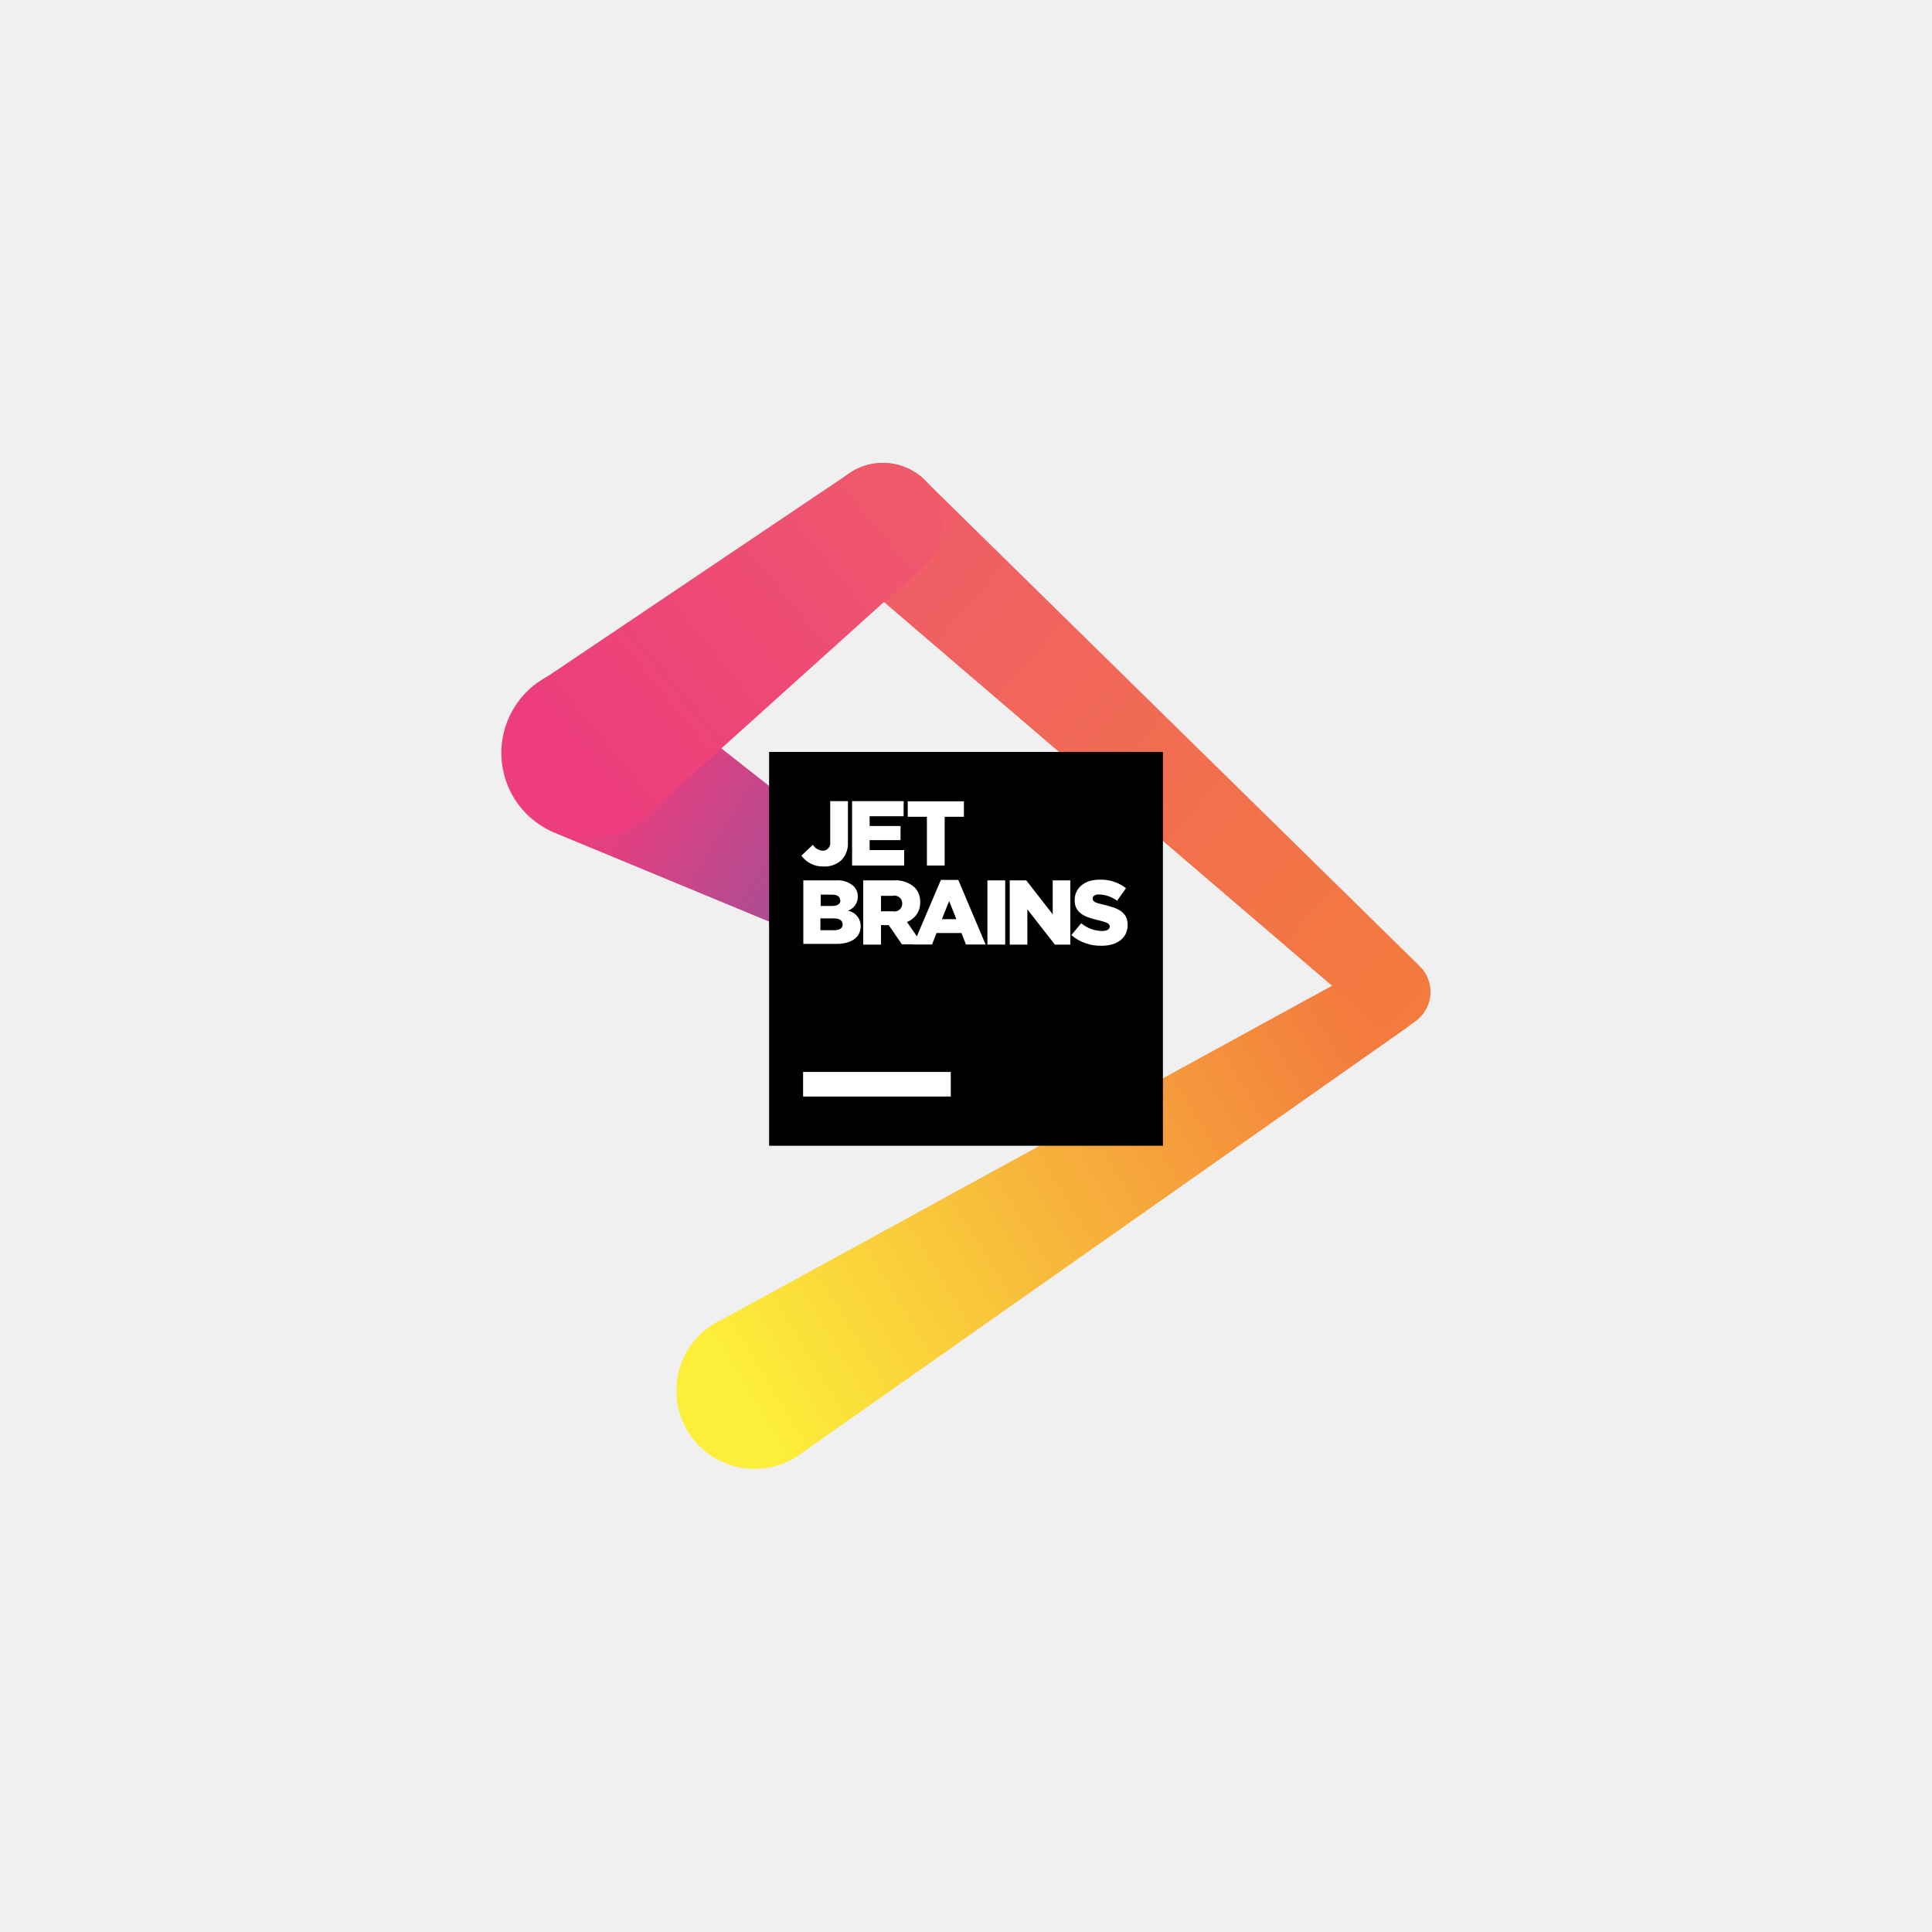
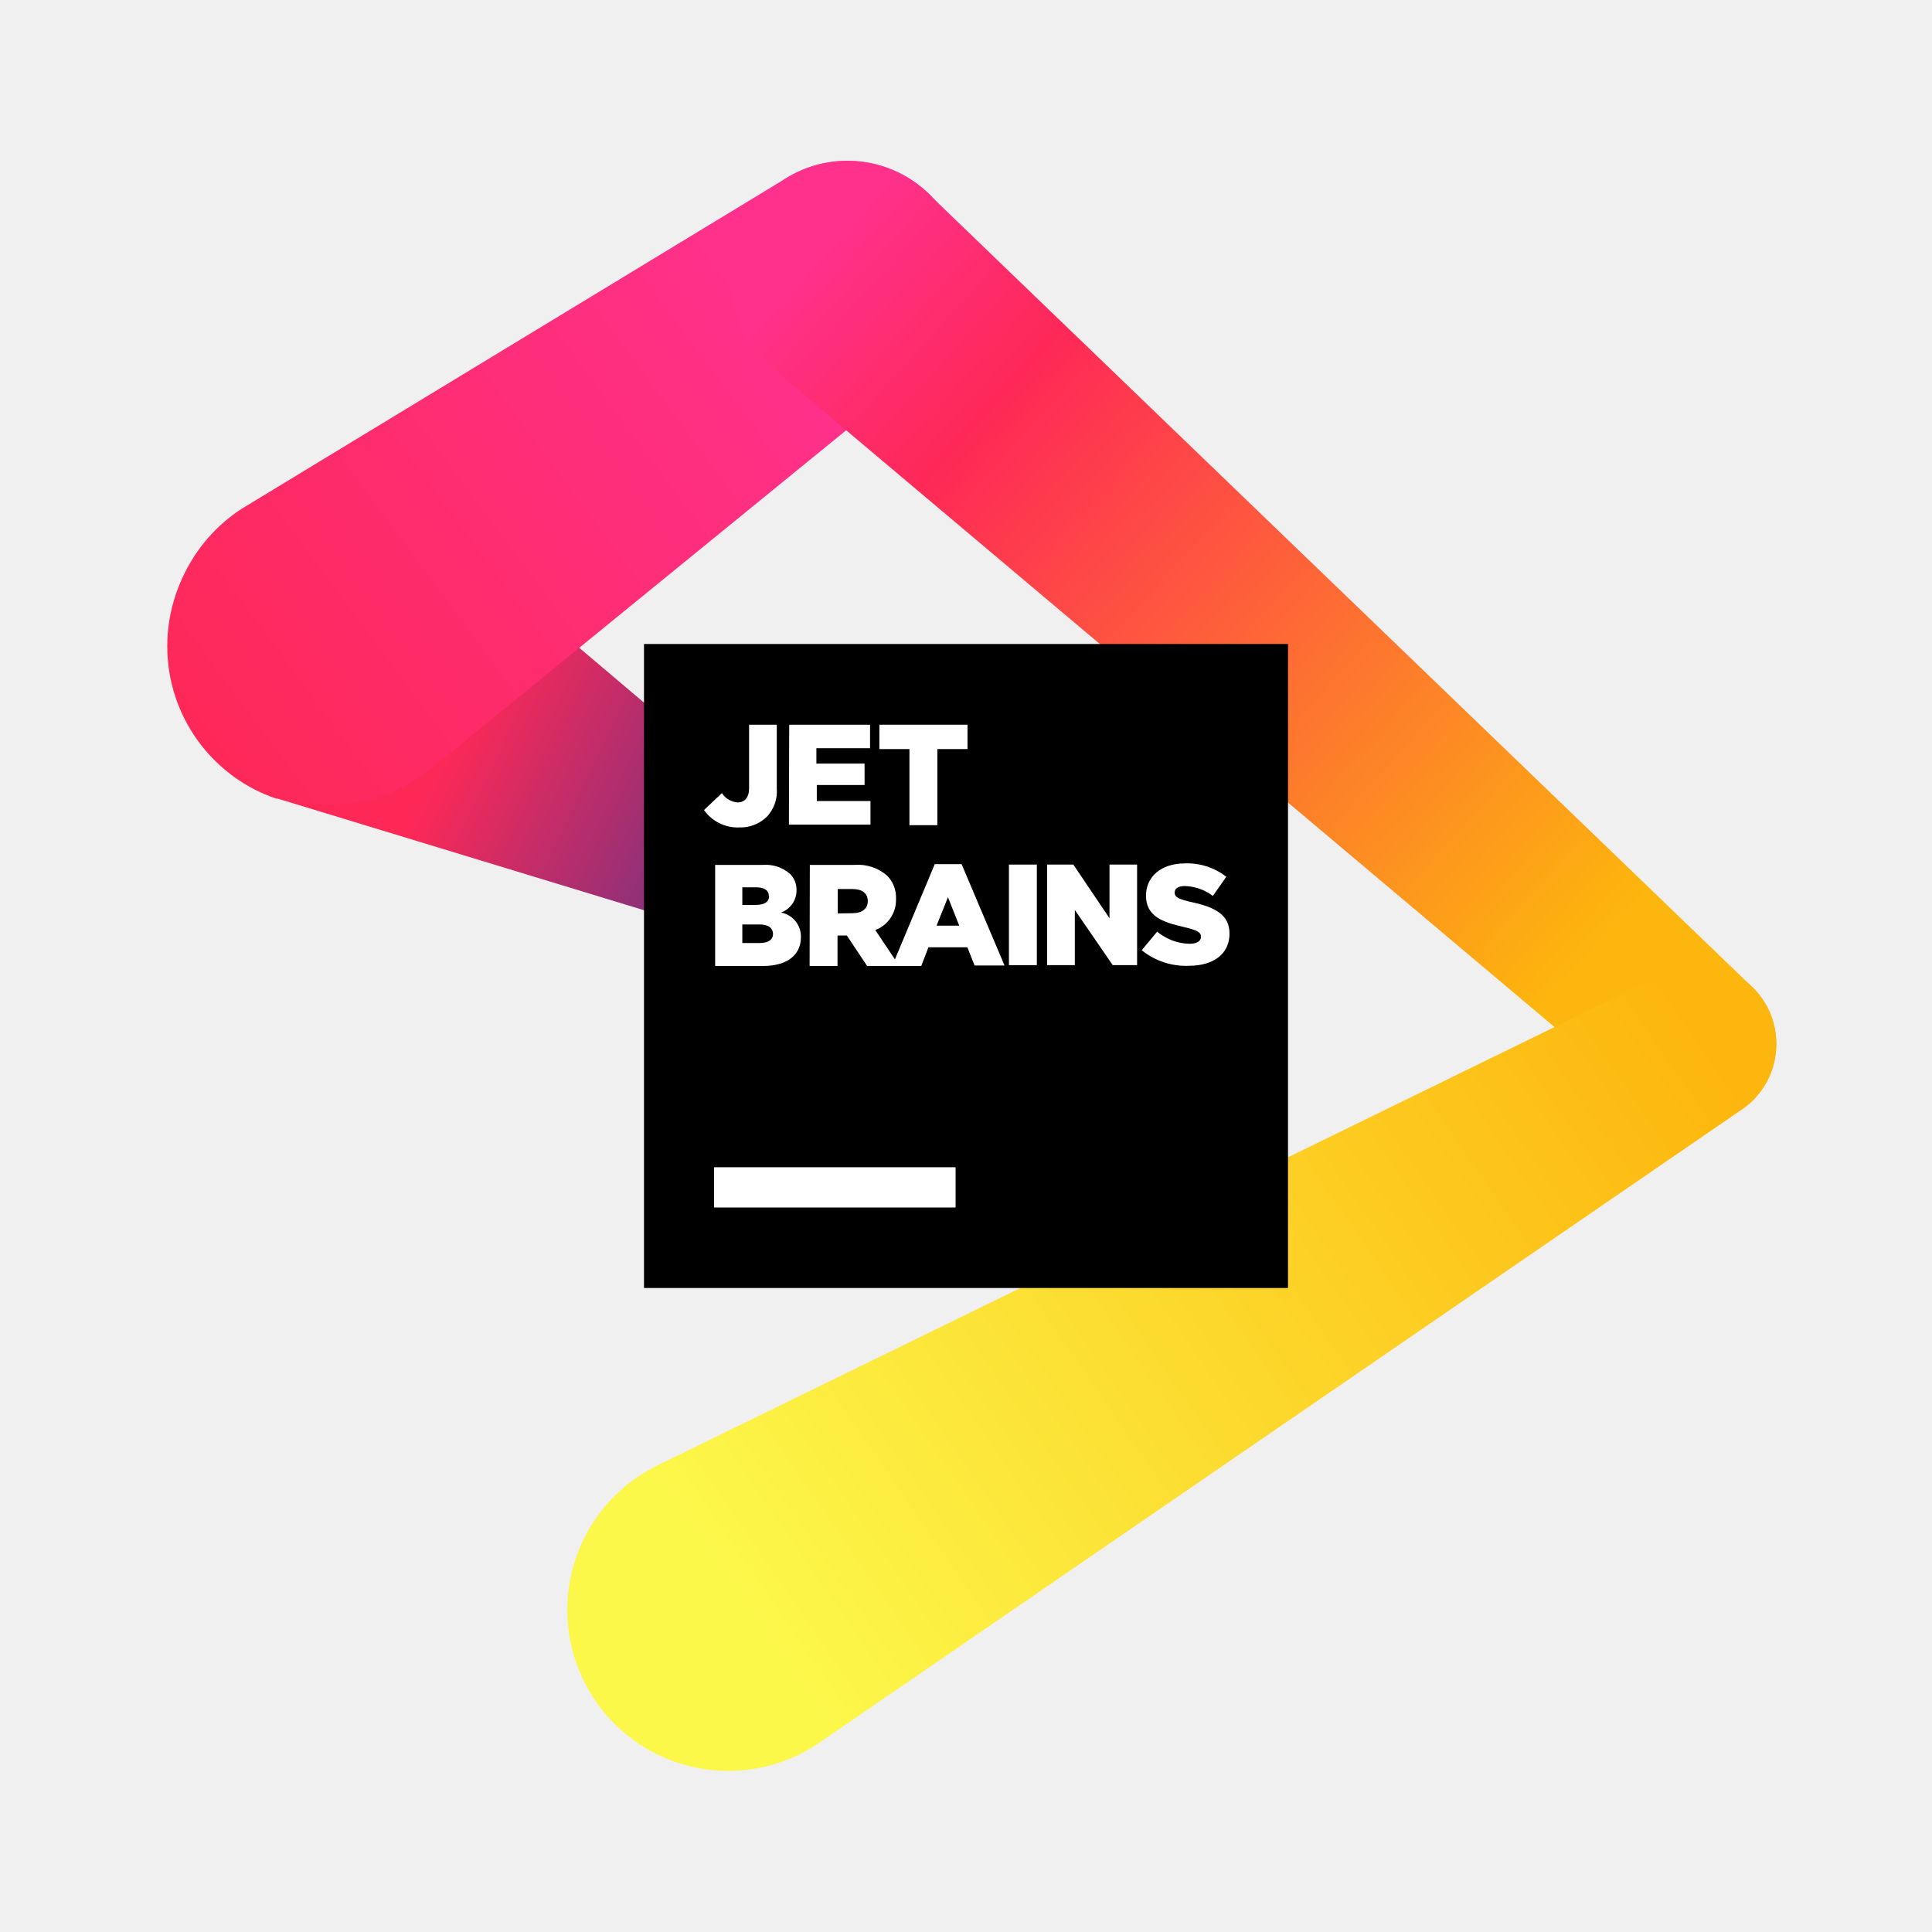
- <svg xmlns="http://www.w3.org/2000/svg" id="Layer_1" data-name="Layer 1" viewBox="0 0 250 250">
-   <defs>
-     <linearGradient id="linear-gradient" x1="96.78" y1="180.45" x2="175.18" y2="133.13" gradientUnits="userSpaceOnUse">
-       <stop offset="0" stop-color="#fcee39" />
-       <stop offset="1" stop-color="#f37b3d" />
-     </linearGradient>
-     <linearGradient id="linear-gradient-2" x1="113.3" y1="66.8" x2="184.85" y2="129.45" gradientUnits="userSpaceOnUse">
-       <stop offset="0" stop-color="#ef5a6b" />
-       <stop offset="0.57" stop-color="#f26f4e" />
-       <stop offset="1" stop-color="#f37b3d" />
-     </linearGradient>
-     <linearGradient id="linear-gradient-3" x1="117.88" y1="123.53" x2="75.47" y2="97.05" gradientUnits="userSpaceOnUse">
-       <stop offset="0" stop-color="#7c59a4" />
-       <stop offset="0.38" stop-color="#af4c92" />
-       <stop offset="0.75" stop-color="#dc4183" />
-       <stop offset="0.94" stop-color="#ed3d7d" />
-     </linearGradient>
-     <linearGradient id="linear-gradient-4" x1="117.11" y1="63.59" x2="75.71" y2="97.79" gradientUnits="userSpaceOnUse">
-       <stop offset="0" stop-color="#ef5a6b" />
-       <stop offset="0.36" stop-color="#ee4e72" />
-       <stop offset="1" stop-color="#ed3d7d" />
-     </linearGradient>
-   </defs>
-   <g>
-     <path id="_Path_" data-name="&lt;Path&gt;" d="M183.59,131.7a4.64,4.64,0,0,0-6.19-6.9h0l-83.8,45.86a10.13,10.13,0,1,0,9.49,17.83h0c0.25-.16.49-0.33,0.72-0.51l78-54.84c0.47-.32,1.54-1.15,1.82-1.41h0Z" fill="url(#linear-gradient)" />
-     <path id="_Path_2" data-name="&lt;Path&gt;" d="M183.69,125h0L119.94,62.41a7.73,7.73,0,0,0-13.43,5.22h0A7.71,7.71,0,0,0,108.65,73h0l0,0a7.82,7.82,0,0,0,1.18,1l67.37,57.7h0A4.63,4.63,0,0,0,183.69,125Z" fill="url(#linear-gradient-2)" />
-     <path id="_Path_3" data-name="&lt;Path&gt;" d="M122,119.43c-0.09-.07-39.34-31.08-40.15-31.57l0,0h0A11.17,11.17,0,0,0,70.27,107h0a11.22,11.22,0,0,0,1.91.93c0.4,0.15,45.38,18.81,45.38,18.81h0A4.3,4.3,0,0,0,122,119.43Z" fill="url(#linear-gradient-3)" />
-     <path id="_Path_4" data-name="&lt;Path&gt;" d="M114.25,59.89a7.68,7.68,0,0,0-4.56,1.5L69.81,88.23l-0.23.16-0.05,0h0a11.18,11.18,0,0,0,13.1,18.11h0a11.15,11.15,0,0,0,1.79-1.62L119,73.74v0a7.73,7.73,0,0,0,3-6.09h0A7.76,7.76,0,0,0,114.25,59.89Z" fill="url(#linear-gradient-4)" />
-     <g id="_Group_" data-name="&lt;Group&gt;">
-       <rect id="_Path_5" data-name="&lt;Path&gt;" x="99.52" y="97.3" width="50.96" height="50.96" />
-       <rect id="_Path_6" data-name="&lt;Path&gt;" x="103.92" y="138.71" width="19.11" height="3.18" fill="#fff" />
-       <g id="_Group_2" data-name="&lt;Group&gt;">
-         <path id="_Compound_Path_" data-name="&lt;Compound Path&gt;" d="M103.7,110.72l1.48-1.4a1.68,1.68,0,0,0,1.31.77,1,1,0,0,0,.94-1.16v-5.26h2.29v5.27a3.09,3.09,0,0,1-.82,2.34,3.13,3.13,0,0,1-2.28.84A3.39,3.39,0,0,1,103.7,110.72Z" fill="#fff" />
-         <path id="_Compound_Path_2" data-name="&lt;Compound Path&gt;" d="M110.25,103.67h6.68v1.95h-4.4v1.27h4v1.82h-4V110H117v2h-6.74v-8.31Z" fill="#fff" />
-         <path id="_Compound_Path_3" data-name="&lt;Compound Path&gt;" d="M119.94,105.69h-2.48v-2h7.27v2h-2.49V112h-2.3v-6.29Z" fill="#fff" />
-         <path id="_Compound_Path_4" data-name="&lt;Compound Path&gt;" d="M103.92,113.92h4.26a3.11,3.11,0,0,1,2.27.74A1.87,1.87,0,0,1,111,116v0a1.92,1.92,0,0,1-1.28,1.85,2,2,0,0,1,1.65,2v0c0,1.42-1.16,2.29-3.14,2.29h-4.28v-8.31Zm4.79,2.56c0-.46-0.37-0.71-1-0.71h-1.51v1.46h1.45c0.7,0,1.1-.24,1.1-0.72v0Zm-0.79,2.36h-1.76v1.53h1.78c0.71,0,1.1-.27,1.1-0.76v0C109,119.14,108.69,118.84,107.91,118.84Z" fill="#fff" />
-         <path id="_Compound_Path_5" data-name="&lt;Compound Path&gt;" d="M111.69,113.92h3.93a3.68,3.68,0,0,1,2.71.89,2.59,2.59,0,0,1,.74,1.93v0a2.63,2.63,0,0,1-1.71,2.56l2,2.9h-2.65L115,119.71h-1v2.52h-2.3v-8.31Zm3.83,4a1,1,0,0,0,1.23-1v0a1,1,0,0,0-1.25-1H114v2h1.53Z" fill="#fff" />
-         <path id="_Compound_Path_6" data-name="&lt;Compound Path&gt;" d="M121.75,113.86H124l3.54,8.36H125l-0.59-1.49h-3.22l-0.59,1.49h-2.41Zm2,5.08-0.93-2.35-0.94,2.35h1.86Z" fill="#fff" />
-         <path id="_Compound_Path_7" data-name="&lt;Compound Path&gt;" d="M127.77,113.92h2.3v8.31h-2.3v-8.31Z" fill="#fff" />
-         <path id="_Compound_Path_8" data-name="&lt;Compound Path&gt;" d="M130.65,113.92h2.15l3.42,4.39v-4.39h2.28v8.31h-2l-3.56-4.56v4.56h-2.28v-8.31Z" fill="#fff" />
-         <path id="_Compound_Path_9" data-name="&lt;Compound Path&gt;" d="M138.63,121l1.28-1.53a4.3,4.3,0,0,0,2.69,1c0.63,0,1-.21,1-0.57v0c0-.36-0.27-0.53-1.41-0.81-1.77-.4-3.13-0.9-3.13-2.6v0c0-1.54,1.22-2.66,3.22-2.66a5.23,5.23,0,0,1,3.42,1.1l-1.15,1.63a4.08,4.08,0,0,0-2.33-.82c-0.56,0-.83.23-0.83,0.53v0c0,0.38.28,0.55,1.45,0.81,1.9,0.42,3.08,1,3.08,2.59v0c0,1.7-1.34,2.71-3.36,2.71A5.82,5.82,0,0,1,138.63,121Z" fill="#fff" />
-       </g>
-     </g>
+ <svg xmlns="http://www.w3.org/2000/svg" height="180" viewBox="0 0 180 180" width="180">
+   <linearGradient id="a" gradientUnits="userSpaceOnUse" x1="32.64" x2="82.77" y1="61.16" y2="85.54">
+     <stop offset=".21" stop-color="#fe2857" />
+     <stop offset="1" stop-color="#293896" />
+   </linearGradient>
+   <linearGradient id="b" gradientUnits="userSpaceOnUse" x1="17.38" x2="82.95" y1="69.86" y2="21.23">
+     <stop offset="0" stop-color="#fe2857" />
+     <stop offset=".01" stop-color="#fe2857" />
+     <stop offset=".86" stop-color="#ff318c" />
+   </linearGradient>
+   <linearGradient id="c" gradientUnits="userSpaceOnUse" x1="74.17" x2="160.27" y1="21.58" y2="99.76">
+     <stop offset=".02" stop-color="#ff318c" />
+     <stop offset=".21" stop-color="#fe2857" />
+     <stop offset=".86" stop-color="#fdb60d" />
+   </linearGradient>
+   <linearGradient id="d" gradientUnits="userSpaceOnUse" x1="155.46" x2="55.07" y1="89.8" y2="158.9">
+     <stop offset=".01" stop-color="#fdb60d" />
+     <stop offset=".86" stop-color="#fcf84a" />
+   </linearGradient>
+   <path d="m81.56 83.71-41.35-35a15 15 0 1 0 -14.47 25.7h.15l.39.12 52.16 15.89a3.53 3.53 0 0 0 1.18.21 3.73 3.73 0 0 0 1.93-6.91z" fill="url(#a)" />
+   <path d="m89.85 25.93a10.89 10.89 0 0 0 -16.85-9.18l-50.5 30.66a15 15 0 1 0 17.9 24l45.27-36.89.36-.3a10.93 10.93 0 0 0 3.82-8.29z" fill="url(#b)" />
+   <path d="m163.29 92-76.62-73.79a10.91 10.91 0 1 0 -14.81 16l.14.12 81.4 68.58a7.36 7.36 0 0 0 12.09-5.65 7.39 7.39 0 0 0 -2.2-5.26z" fill="url(#c)" />
+   <path d="m165.5 97.29a7.35 7.35 0 0 0 -11.67-6l-92.71 45.3a15 15 0 1 0 15.48 25.59l85.73-58.84a7.35 7.35 0 0 0 3.17-6.05z" fill="url(#d)" />
+   <path d="m60 60h60v60h-60z" />
+   <g fill="#fff">
+     <path d="m66.53 108.75h22.5v3.75h-22.5z" />
+     <path d="m65.59 75.47 1.67-1.58a1.88 1.88 0 0 0 1.47.87c.64 0 1.06-.45 1.06-1.32v-5.92h2.58v5.94a3.44 3.44 0 0 1 -.92 2.63 3.52 3.52 0 0 1 -2.57 1 3.84 3.84 0 0 1 -3.29-1.62z" />
+     <path d="m73.53 67.52h7.53v2.19h-5v1.43h4.49v2h-4.45v1.49h5v2.2h-7.6z" />
+     <path d="m84.73 69.79h-2.8v-2.27h8.21v2.27h-2.81v7.09h-2.6z" />
+     <path d="m66.63 80.58h4.42a3.47 3.47 0 0 1 2.55.83 2.09 2.09 0 0 1 .61 1.52 2.18 2.18 0 0 1 -1.45 2.09 2.27 2.27 0 0 1 1.86 2.29c0 1.69-1.31 2.69-3.55 2.69h-4.44zm5 2.89c0-.52-.42-.8-1.18-.8h-1.29v1.64h1.25c.78 0 1.24-.27 1.24-.81zm-.9 2.66h-1.57v1.73h1.62c.8 0 1.24-.31 1.24-.86-.02-.53-.4-.87-1.27-.87z" />
+     <path d="m75.45 80.58h4.15a4.14 4.14 0 0 1 3.05 1 2.92 2.92 0 0 1 .83 2.18 3 3 0 0 1 -1.93 2.89l2.24 3.35h-3l-1.89-2.84h-.87v2.84h-2.6zm4 4.5c.87 0 1.4-.43 1.4-1.12 0-.75-.55-1.13-1.41-1.13h-1.39v2.27z" />
+     <path d="m87.09 80.51h2.5l4 9.44h-2.79l-.67-1.69h-3.63l-.67 1.74h-2.71zm2.28 5.73-1.05-2.65-1.06 2.65z" />
+     <path d="m94 80.55h2.6v9.37h-2.6z" />
+     <path d="m97.56 80.55h2.44l3.37 5v-5h2.57v9.37h-2.27l-3.53-5.14v5.14h-2.58z" />
+     <path d="m106.37 88.53 1.44-1.73a4.86 4.86 0 0 0 3 1.13c.71 0 1.08-.25 1.08-.65 0-.41-.3-.61-1.59-.91-2-.46-3.53-1-3.53-2.93 0-1.74 1.38-3 3.63-3a5.88 5.88 0 0 1 3.85 1.25l-1.25 1.78a4.56 4.56 0 0 0 -2.62-.92c-.63 0-.94.25-.94.6 0 .43.32.62 1.63.91 2.15.47 3.48 1.17 3.48 2.92 0 1.91-1.51 3-3.78 3a6.56 6.56 0 0 1 -4.4-1.45z" />
  </g>
+   <path d="m0 0h180v180h-180z" fill="none" />
</svg>
